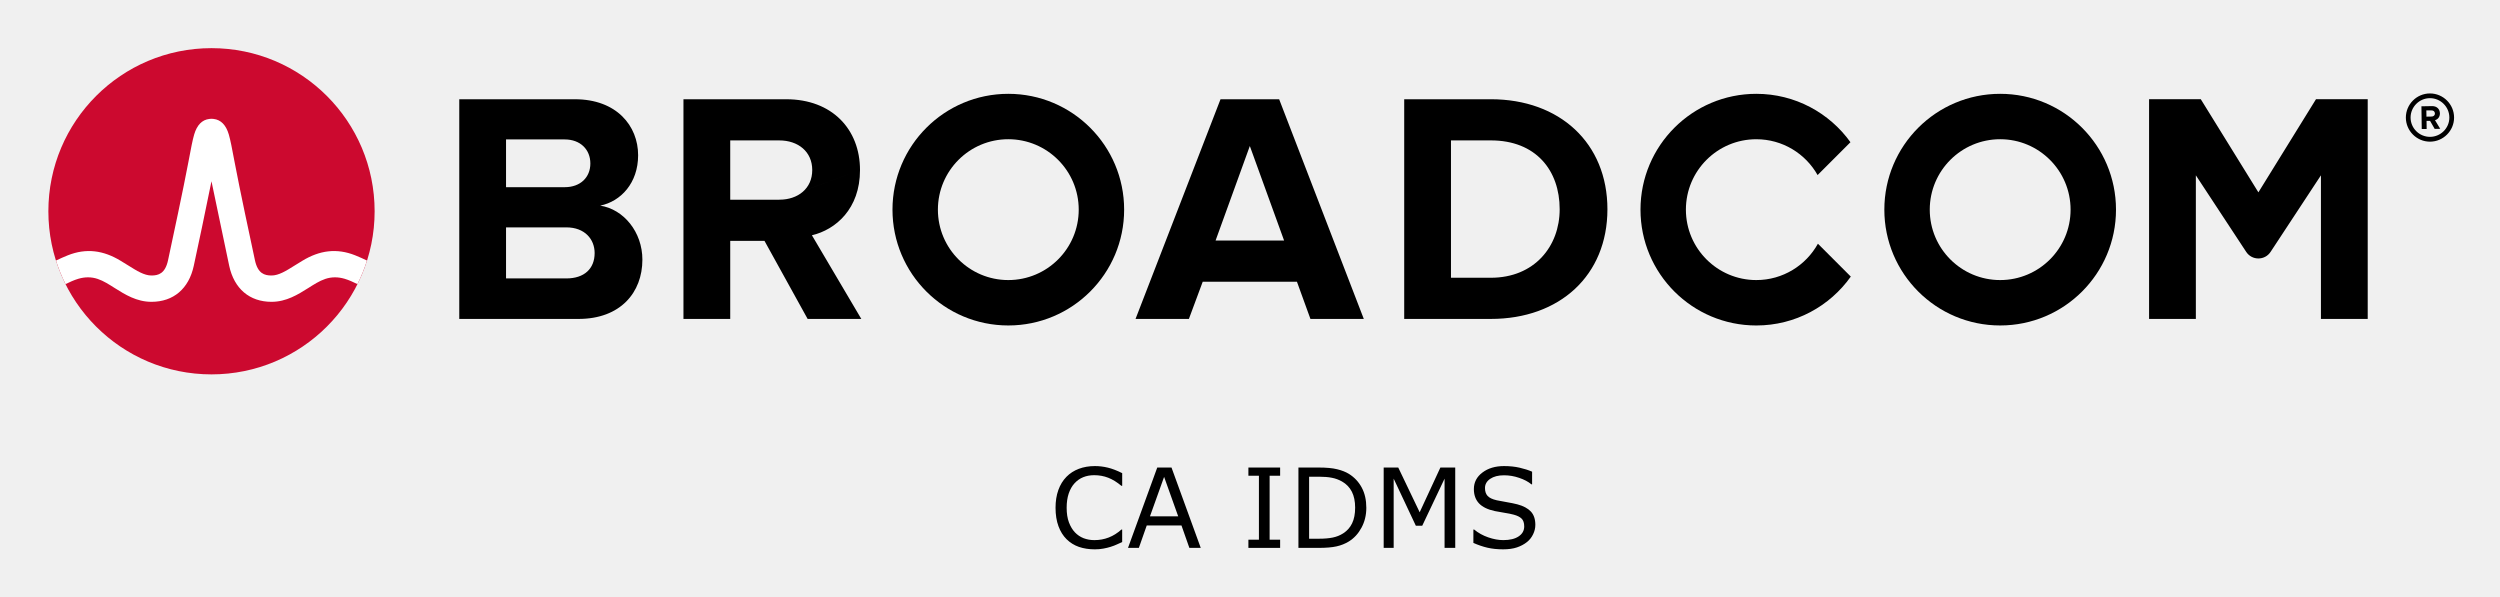
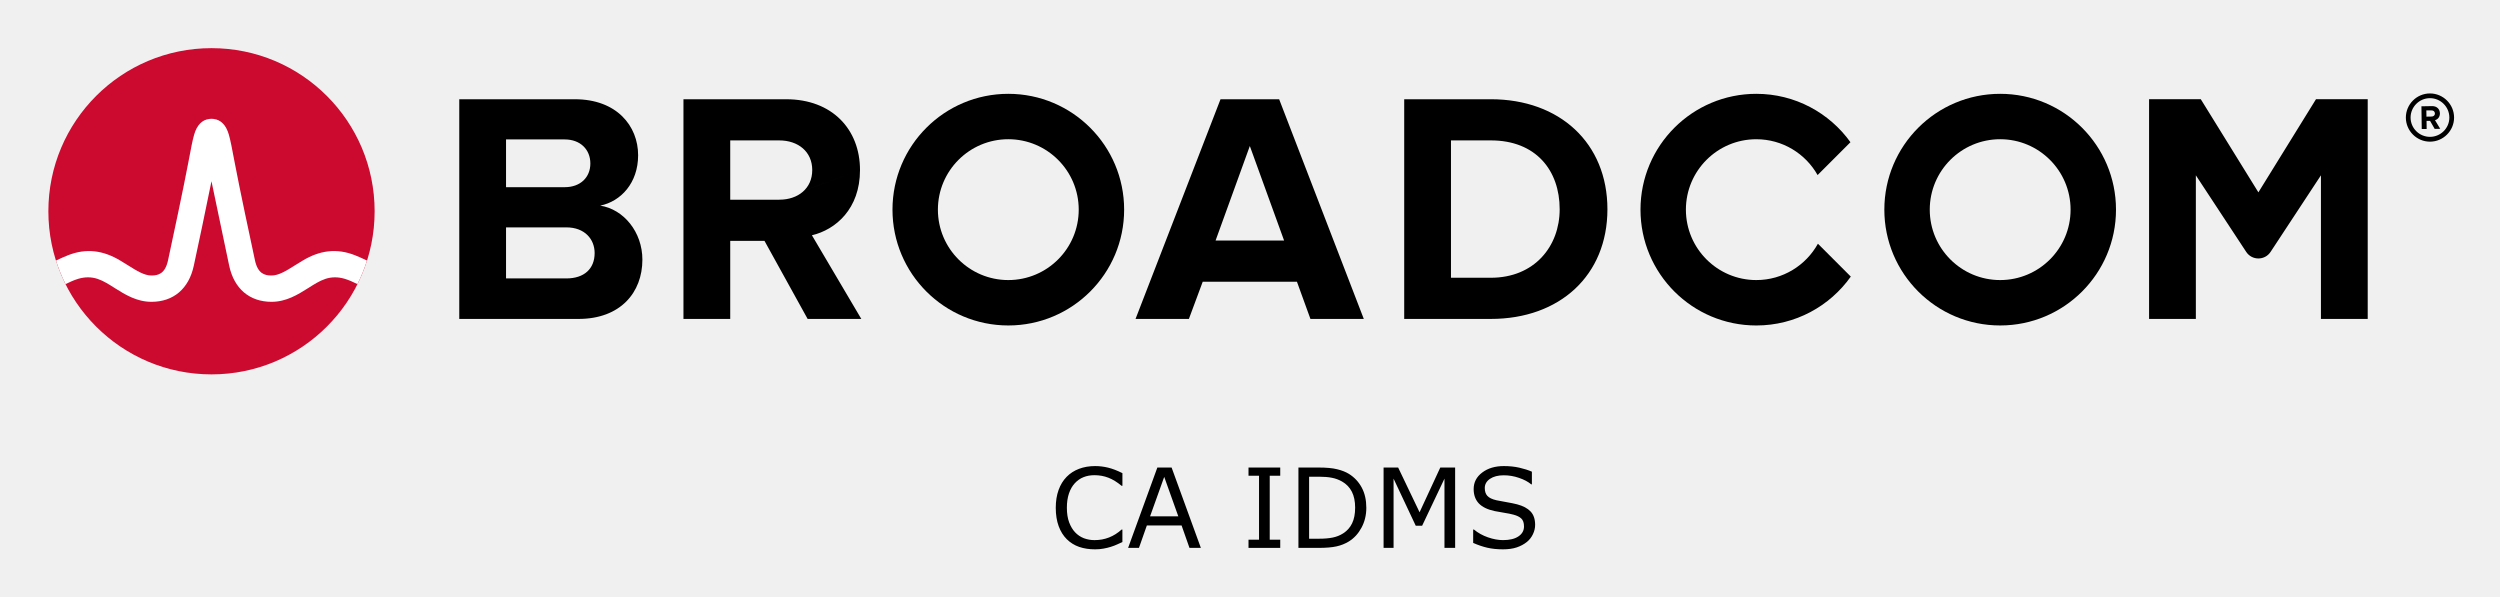
<svg xmlns="http://www.w3.org/2000/svg" xmlns:xlink="http://www.w3.org/1999/xlink" role="img" viewBox="-4.53 -4.53 248.82 59.32">
  <path d="M237.32 9.09c-1.06 0-1.93-.86-1.93-1.92s.87-1.93 1.93-1.93 1.93.87 1.93 1.93-.87 1.92-1.93 1.92m0-4.32c-1.32 0-2.4 1.08-2.4 2.4 0 1.32 1.08 2.4 2.4 2.4 1.32 0 2.4-1.08 2.4-2.4 0-1.32-1.08-2.4-2.4-2.4" />
  <path d="M237.48 7.07l-.51.01-.01-.62h.51c.19-.01.34.11.34.3.01.19-.14.31-.33.31m.83-.32c-.01-.42-.3-.72-.77-.72l-1.07.02.03 2.26h.49l-.01-.81h.35l.46.8.55-.01-.52-.86c.24-.06.49-.28.49-.68M51.834 23.18h-5.999V9.347h5.835c1.574 0 2.557 1.016 2.557 2.393 0 1.377-.983 2.36-2.557 2.36H45v4h6.834c1.836 0 2.819 1.18 2.819 2.556 0 1.574-1.049 2.525-2.819 2.525m3.376-7.245c2.066-.426 3.771-2.262 3.771-5.015 0-2.918-2.131-5.573-6.295-5.573h-11.506v21.865h11.867c4.163 0 6.359-2.623 6.359-5.901 0-2.754-1.868-5.015-4.196-5.376m17.823-.59H68v4.098h3.558l4.294 7.769h5.343l-4.917-8.327c2.361-.557 4.786-2.622 4.786-6.49m0 0c0-4.065-2.786-7.048-7.343-7.048h-10.228v21.865h4.655V9.445h4.885c1.869 0 3.278 1.114 3.278 2.95s-1.409 2.95-3.278 2.95m43.421 4.065l3.409-9.408 3.41 9.408zm.492-14.063l-8.458 21.865h5.31l1.377-3.704h9.376l1.344 3.704h5.311l-8.425-21.865zm26.904 17.767h-3.967v-13.67h3.967c4.491 0 6.851 2.983 6.851 6.852 0 3.704-2.524 6.818-6.851 6.818m0-17.767h-8.622v21.865h8.622c6.851 0 11.604-4.327 11.604-10.916s-4.753-10.949-11.604-10.949m82.127-.004l-5.734 9.27-5.734-9.27h-5.146v21.869h4.656v-14.293l5.012 7.622c.574.871 1.851.871 2.424 0l5.013-7.622v14.293h4.656V5.343z" />
  <path id="a" d="M95.825 23.344c-3.871 0-7.008-3.138-7.008-7.008 0-3.871 3.137-7.009 7.008-7.009 3.87 0 7.008 3.138 7.008 7.009 0 3.87-3.138 7.008-7.008 7.008m0-18.536c-6.367 0-11.528 5.161-11.528 11.528 0 6.366 5.161 11.527 11.528 11.527 6.366 0 11.528-5.161 11.528-11.527 0-6.367-5.162-11.528-11.528-11.528" />
  <path d="M176.404 19.727c-1.195 2.156-3.492 3.617-6.132 3.617-3.87 0-7.008-3.138-7.008-7.008 0-3.871 3.138-7.008 7.008-7.008 2.618 0 4.897 1.438 6.1 3.565l3.27-3.269c-2.092-2.915-5.508-4.816-9.37-4.816-6.367 0-11.527 5.161-11.527 11.528 0 6.366 5.16 11.528 11.527 11.528 3.883 0 7.316-1.922 9.404-4.865z" />
  <use transform="translate(98.718)" xlink:href="#a" />
  <ellipse cx="16.52" cy="16.497" fill="#cc092f" rx="16.236" ry="16.235" />
  <path fill="#fff" d="M30.825 20.883c-1.857-.74-3.557-.492-5.261.541 0 0-.621.379-.807.496-.794.498-1.543.97-2.263.97-.687 0-1.363-.184-1.649-1.513-.446-2.073-1.534-7.167-2.009-9.69-.279-1.483-.432-2.282-.591-2.825-.28-.954-.792-1.473-1.519-1.556 0 0-.114-.016-.207-.016-.092 0-.218.018-.218.018-.72.086-1.229.605-1.507 1.554-.159.543-.312 1.342-.591 2.825-.475 2.523-1.563 7.617-2.009 9.69-.286 1.329-.962 1.513-1.649 1.513-.72 0-1.469-.472-2.263-.97-.186-.117-.808-.496-.808-.496-1.703-1.033-3.404-1.281-5.26-.541-.401.16-.796.339-1.172.52.257.806.577 1.599.95 2.344.411-.202.842-.402 1.282-.532.634-.187 1.284-.197 1.914.014.612.205 1.157.568 1.7.909 1.023.643 2.182 1.372 3.657 1.372 2.186 0 3.72-1.305 4.21-3.581.38-1.764 1.222-5.702 1.763-8.418 0 0 1.386 6.654 1.765 8.418.49 2.276 2.025 3.581 4.211 3.581 1.475 0 2.634-.729 3.657-1.372.543-.341 1.088-.704 1.7-.909.629-.211 1.28-.201 1.914-.014.44.13.87.331 1.281.533.374-.745.693-1.539.95-2.345-.376-.181-.77-.36-1.171-.52" />
  <g text-anchor="middle">
-     <path d="M107.158 49.42q-.295.129-.537.242-.236.113-.623.236-.328.102-.714.172-.381.075-.843.075-.87 0-1.584-.242-.709-.247-1.235-.768-.516-.51-.806-1.294-.29-.79-.29-1.832 0-.988.279-1.767.279-.779.806-1.316.51-.521 1.23-.795.725-.274 1.606-.274.645 0 1.284.156.645.156 1.429.548v1.262h-.081q-.661-.553-1.311-.806-.65-.252-1.391-.252-.607 0-1.096.199-.483.193-.865.607-.371.403-.58 1.021-.204.612-.204 1.418 0 .843.226 1.45.231.607.591.988.376.397.875.591.505.188 1.063.188.768 0 1.439-.263.671-.263 1.257-.79h.075z" />
-     <path d="M114.978 50h-1.133l-.784-2.229h-3.459L108.818 50h-1.08l2.911-7.998h1.418zm-2.245-3.142l-1.402-3.926-1.407 3.926z" />
-     <path d="M122.879 50h-3.158v-.816h1.047v-6.365h-1.047v-.816h3.158v.816h-1.047v6.365h1.047z" />
+     <path d="M107.18 49.42q-.295.129-.537.242-.236.113-.623.236-.328.102-.714.172-.381.075-.843.075-.87 0-1.584-.242-.709-.247-1.235-.768-.516-.51-.806-1.294-.29-.79-.29-1.832 0-.988.279-1.767.279-.779.806-1.316.51-.521 1.23-.795.725-.274 1.606-.274.645 0 1.284.156.645.156 1.429.548v1.262h-.081q-.661-.553-1.311-.806-.65-.252-1.391-.252-.607 0-1.096.199-.483.193-.865.607-.371.403-.58 1.021-.204.612-.204 1.418 0 .843.226 1.45.231.607.591.988.376.397.875.591.505.188 1.063.188.768 0 1.439-.263.671-.263 1.257-.79h.075z" />
+     <path d="M114.989 50h-1.133l-.784-2.229h-3.459L108.828 50h-1.08l2.911-7.998h1.418zm-2.245-3.142l-1.402-3.926-1.407 3.926z" />
+     <path d="M122.89 50h-3.158v-.816h1.047v-6.365h-1.047v-.816h3.158v.816h-1.047v6.365h1.047z" />
    <path d="M131.457 46.009q0 1.09-.478 1.977-.473.886-1.262 1.375-.548.338-1.225.489Q127.821 50 126.72 50h-2.02v-7.998h1.998q1.171 0 1.858.172.693.167 1.171.462.816.51 1.273 1.359.457.849.457 2.014zm-1.112-.016q0-.94-.328-1.584-.328-.645-.978-1.015-.473-.269-1.004-.371-.532-.107-1.273-.107h-.999v6.171h.999q.768 0 1.337-.113.575-.113 1.053-.419.596-.381.892-1.004.301-.623.301-1.558z" />
-     <path d="M140.308 50h-1.063v-6.891l-2.224 4.689h-.634l-2.208-4.689V50h-.994v-7.998h1.45l2.132 4.453 2.062-4.453h1.477z" />
-     <path d="M148.279 47.717q0 .467-.22.924-.215.457-.607.773-.43.344-1.004.537-.569.193-1.375.193-.865 0-1.558-.161-.688-.161-1.402-.478v-1.332h.075q.607.505 1.402.779.795.274 1.493.274.988 0 1.536-.371.553-.371.553-.988 0-.532-.263-.784-.258-.252-.79-.392-.403-.107-.875-.177-.467-.07-.994-.177-1.063-.226-1.579-.768-.51-.548-.51-1.423 0-1.004.849-1.644.849-.645 2.154-.645.843 0 1.547.161.704.161 1.246.397v1.257h-.075q-.457-.387-1.203-.639-.741-.258-1.52-.258-.854 0-1.375.354-.516.354-.516.913 0 .499.258.784.258.285.908.435.344.075.978.183t1.074.22q.892.236 1.343.714.451.478.451 1.337z" />
+     <path d="M140.298 50h-1.063v-6.891l-2.224 4.689h-.634l-2.208-4.689V50h-.994v-7.998h1.45l2.132 4.453 2.062-4.453h1.477z" />
+     <path d="M148.258 47.717q0 .467-.22.924-.215.457-.607.773-.43.344-1.004.537-.569.193-1.375.193-.865 0-1.558-.161-.688-.161-1.402-.478v-1.332h.075q.607.505 1.402.779.795.274 1.493.274.988 0 1.536-.371.553-.371.553-.988 0-.532-.263-.784-.258-.252-.79-.392-.403-.107-.875-.177-.467-.07-.994-.177-1.063-.226-1.579-.768-.51-.548-.51-1.423 0-1.004.849-1.644.849-.645 2.154-.645.843 0 1.547.161.704.161 1.246.397v1.257h-.075q-.457-.387-1.203-.639-.741-.258-1.52-.258-.854 0-1.375.354-.516.354-.516.913 0 .499.258.784.258.285.908.435.344.075.978.183.634.107 1.074.22.892.236 1.343.714.451.478.451 1.337z" />
  </g>
</svg>
